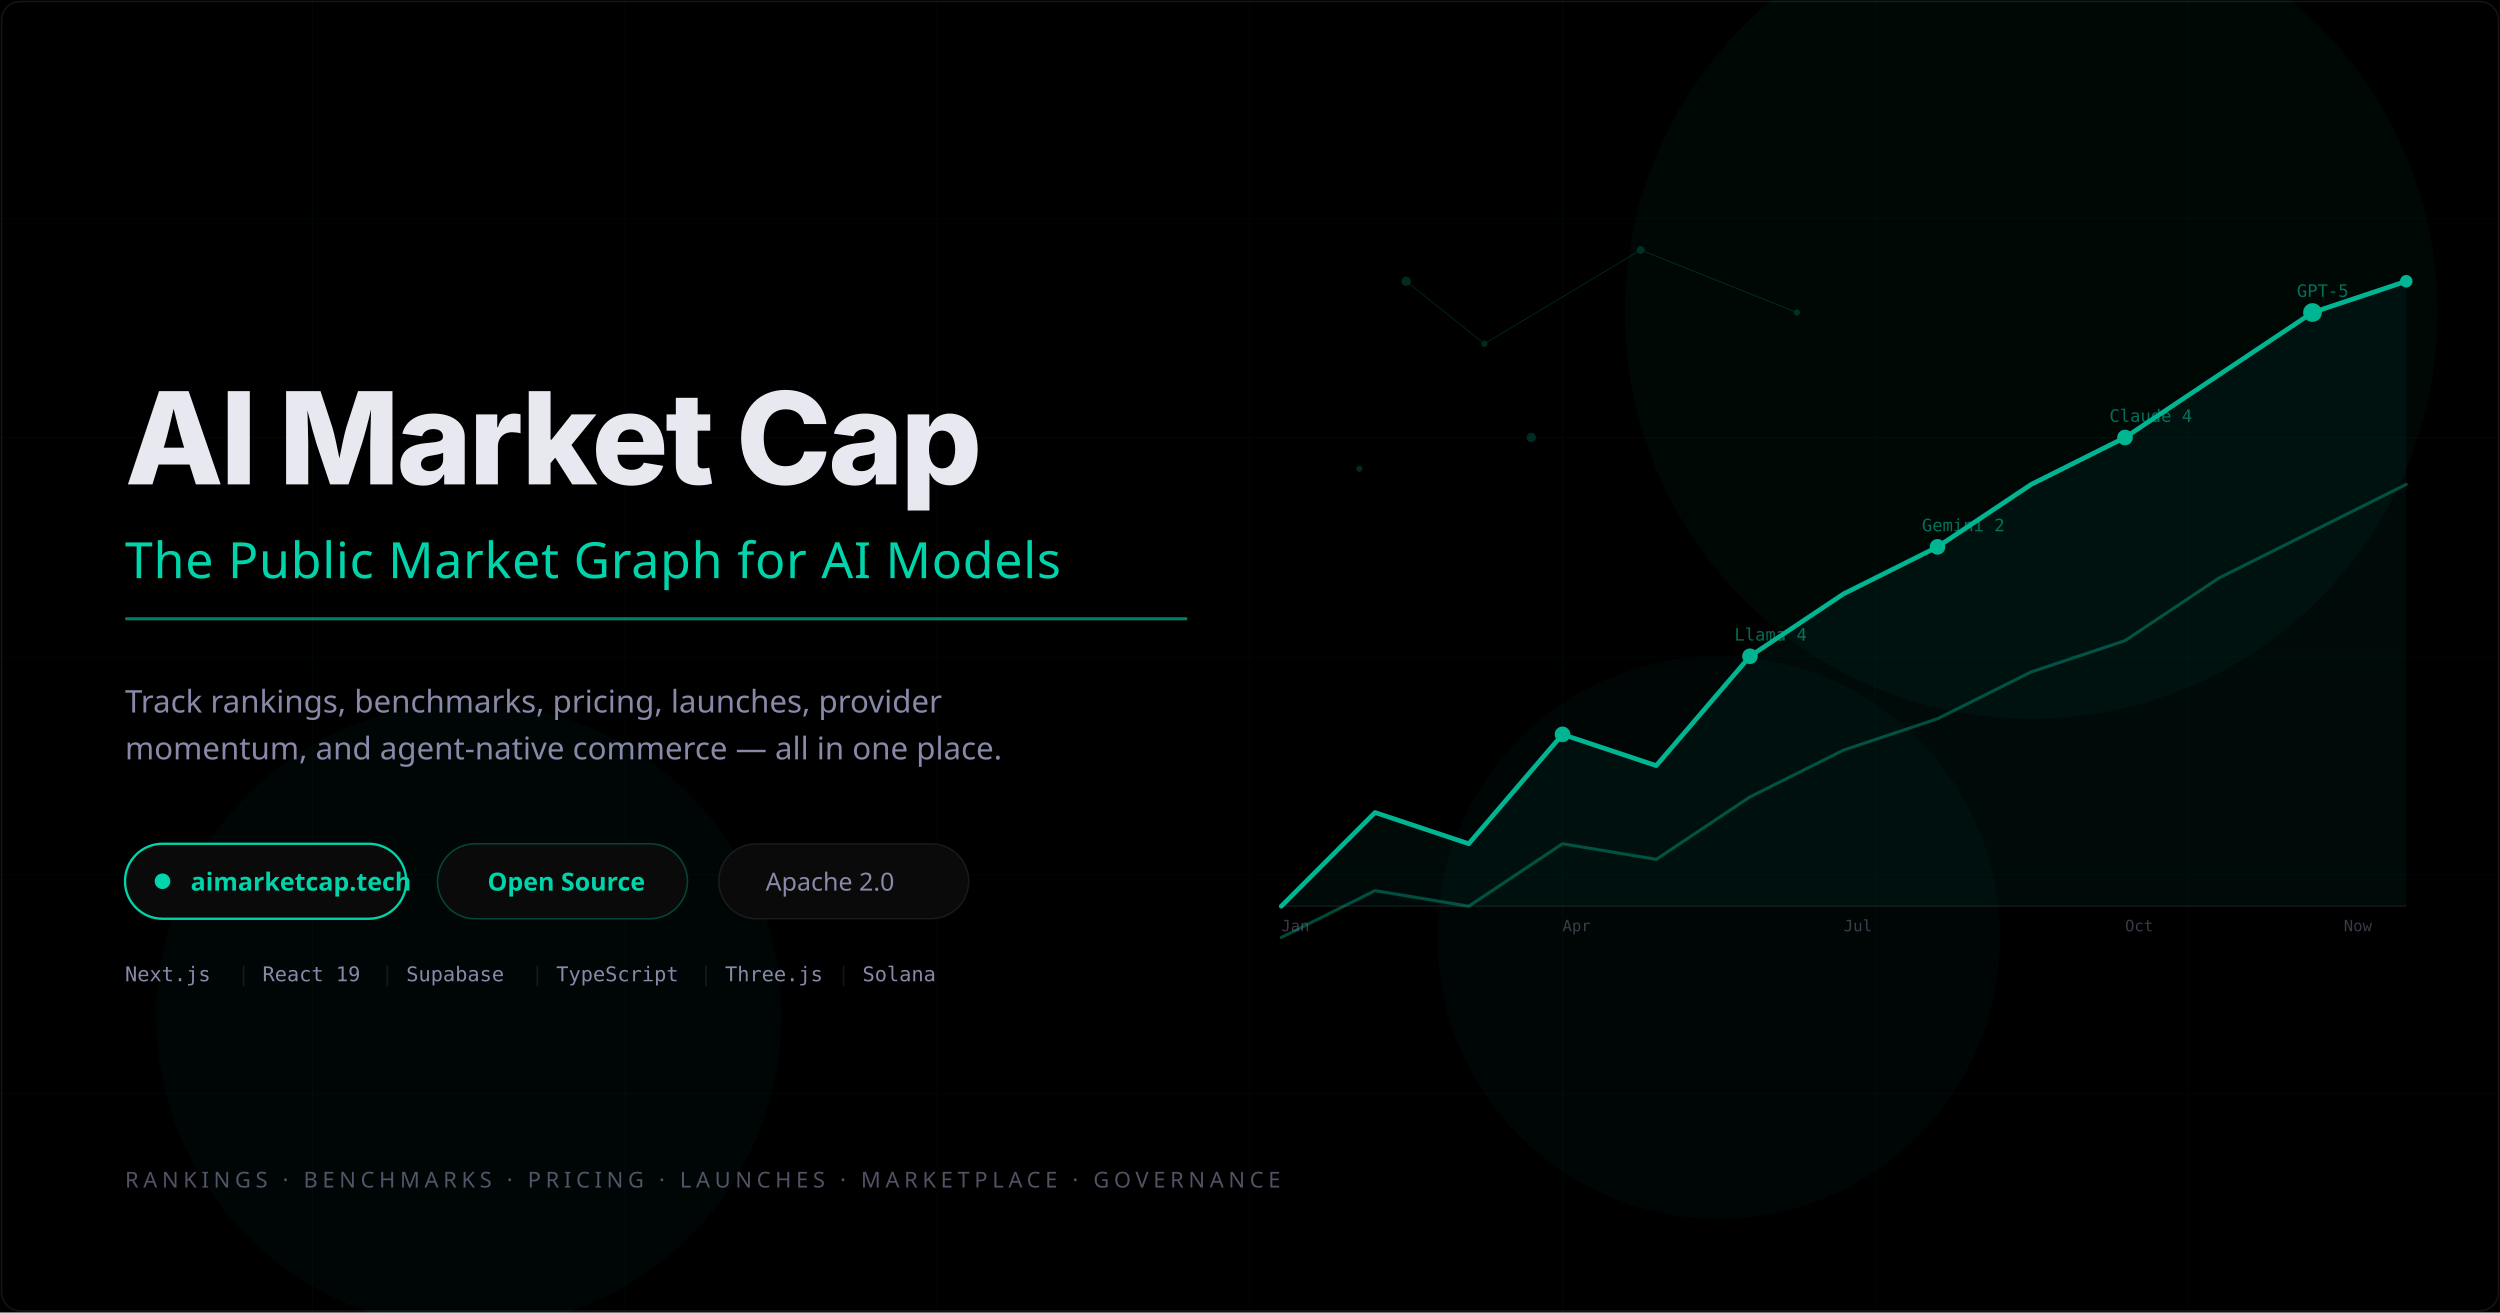
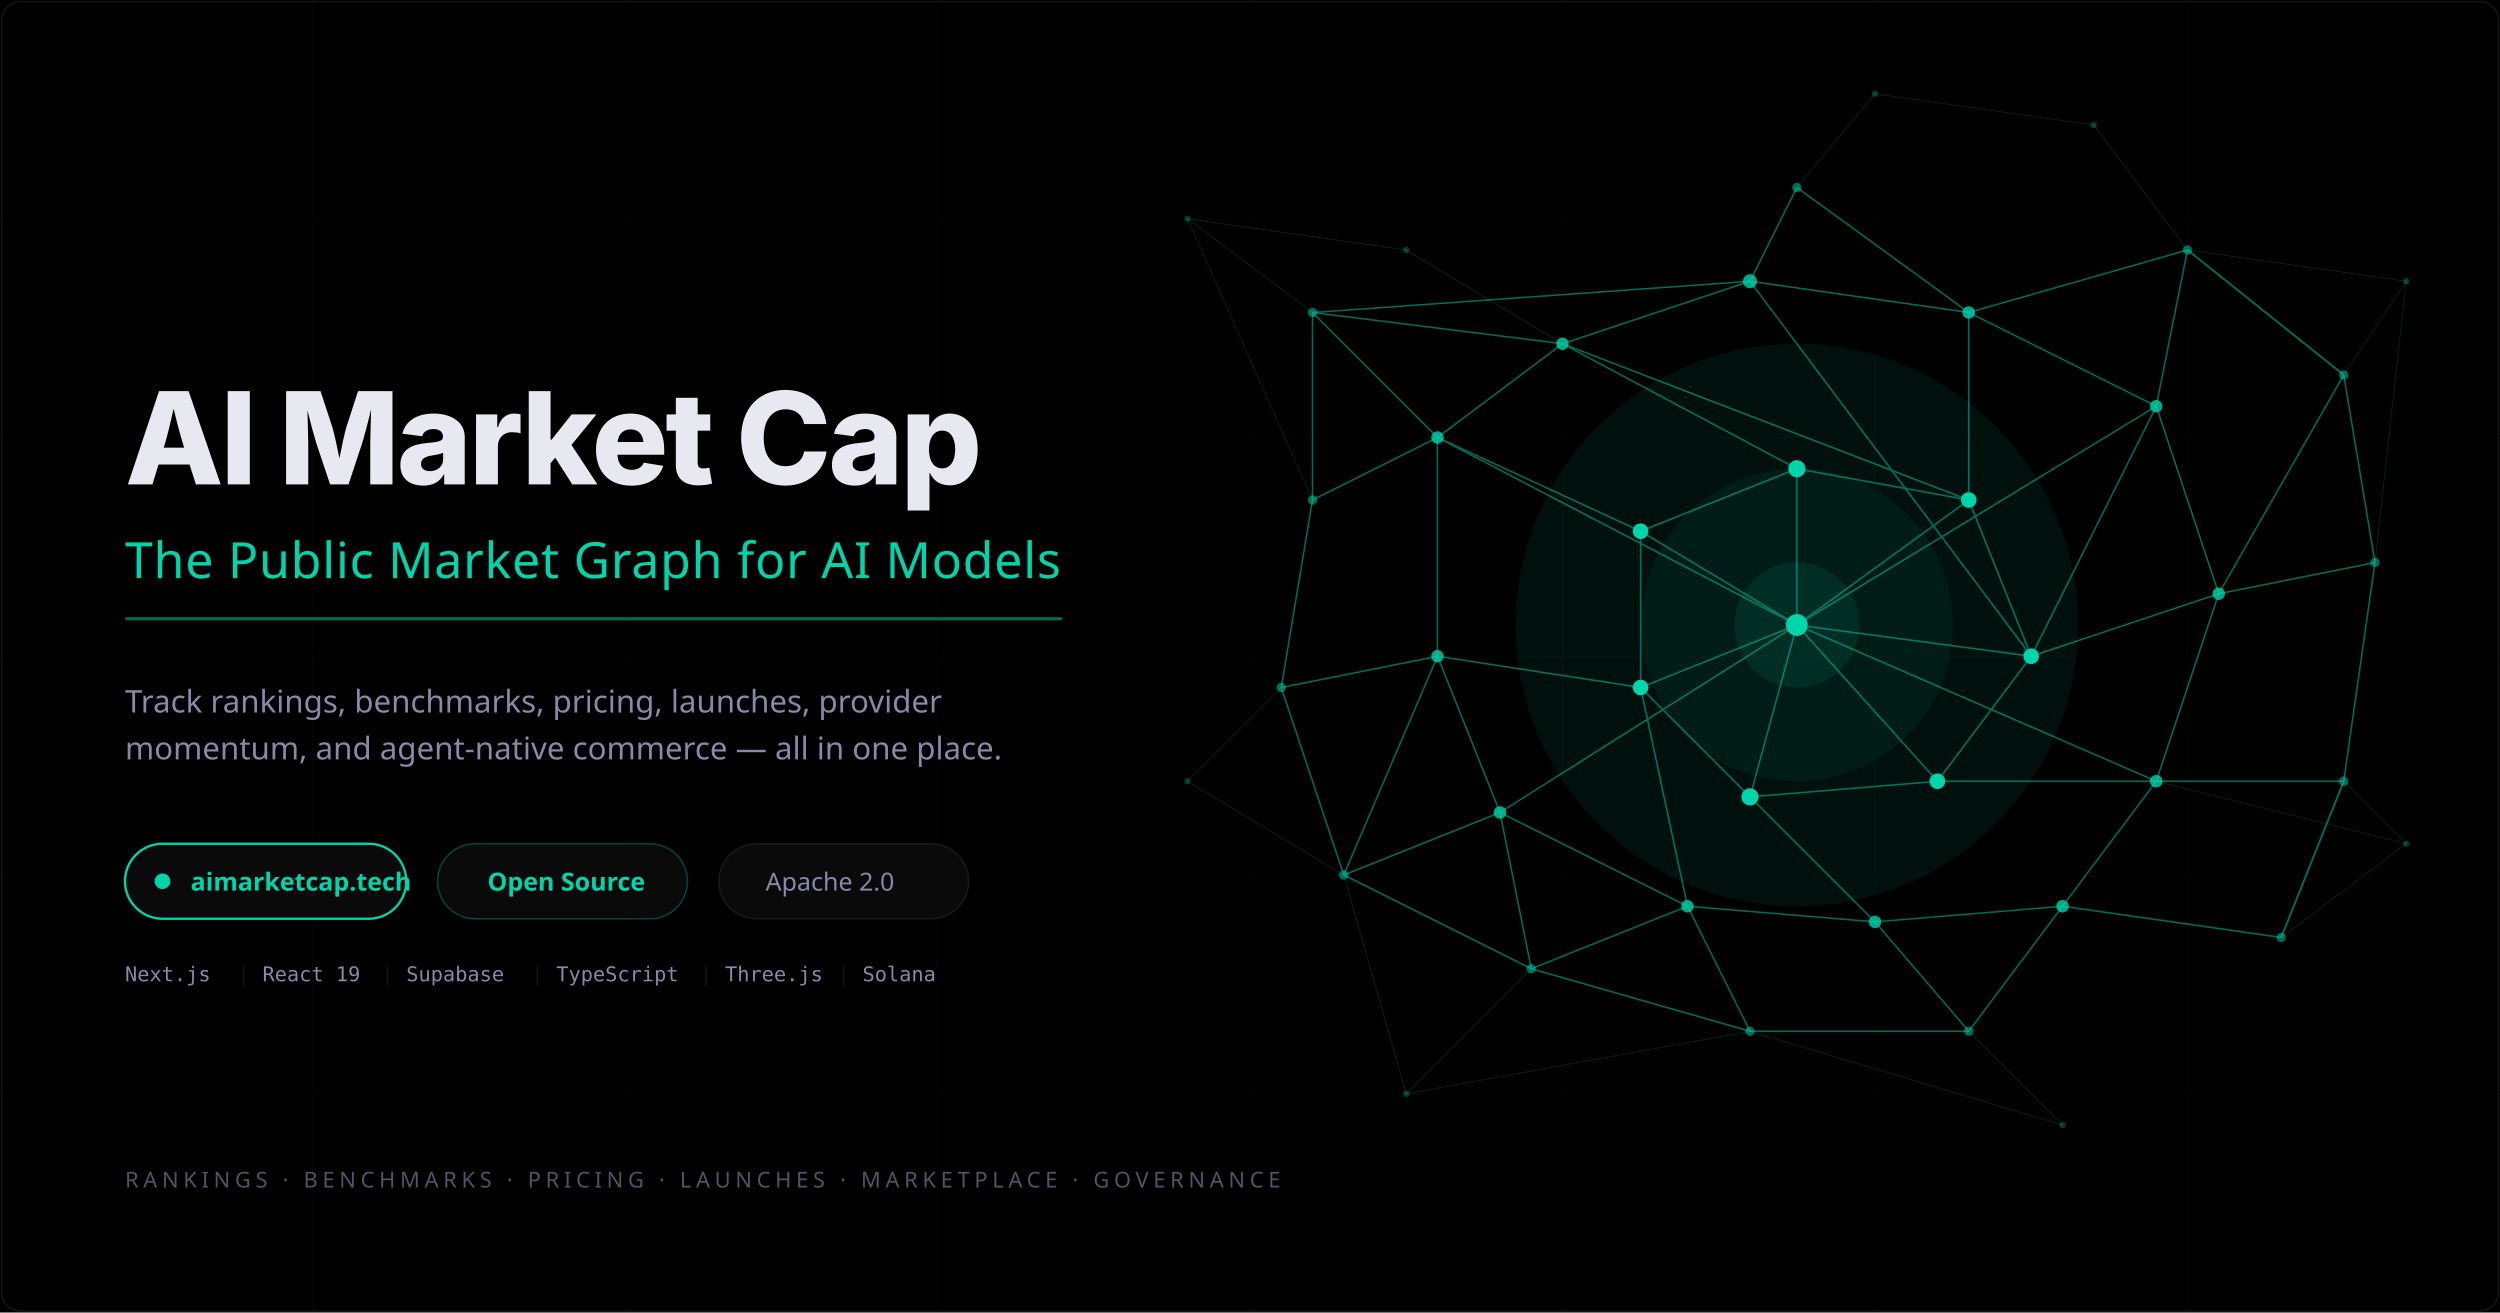
<svg xmlns="http://www.w3.org/2000/svg" width="1600" height="840" viewBox="0 0 1600 840" fill="none">
  <rect width="1600" height="840" fill="#000000" />
  <g opacity="0.04" stroke="#00d4aa" stroke-width="0.5">
    <line x1="0" y1="140" x2="1600" y2="140" />
    <line x1="0" y1="280" x2="1600" y2="280" />
    <line x1="0" y1="420" x2="1600" y2="420" />
    <line x1="0" y1="560" x2="1600" y2="560" />
    <line x1="0" y1="700" x2="1600" y2="700" />
    <line x1="200" y1="0" x2="200" y2="840" />
    <line x1="400" y1="0" x2="400" y2="840" />
    <line x1="600" y1="0" x2="600" y2="840" />
    <line x1="800" y1="0" x2="800" y2="840" />
    <line x1="1000" y1="0" x2="1000" y2="840" />
    <line x1="1200" y1="0" x2="1200" y2="840" />
    <line x1="1400" y1="0" x2="1400" y2="840" />
  </g>
-   <circle cx="1300" cy="200" r="260" fill="#00d4aa" fill-opacity="0.04" />
-   <circle cx="300" cy="650" r="200" fill="#00d4aa" fill-opacity="0.03" />
-   <circle cx="1100" cy="600" r="180" fill="#00d4aa" fill-opacity="0.03" />
-   <g opacity="0.85">
-     <path d="M820 580 L880 520 L940 540 L1000 470 L1060 490 L1120 420 L1180 380 L1240 350 L1300 310 L1360 280 L1420 240 L1480 200 L1540 180 L1540 580 Z" fill="#00d4aa" fill-opacity="0.06" />
-     <path d="M820 580 L880 520 L940 540 L1000 470 L1060 490 L1120 420 L1180 380 L1240 350 L1300 310 L1360 280 L1420 240 L1480 200 L1540 180" stroke="#00d4aa" stroke-width="3" fill="none" stroke-linecap="round" stroke-linejoin="round" />
-     <path d="M820 600 L880 570 L940 580 L1000 540 L1060 550 L1120 510 L1180 480 L1240 460 L1300 430 L1360 410 L1420 370 L1480 340 L1540 310" stroke="#00d4aa" stroke-width="2" fill="none" stroke-linecap="round" stroke-linejoin="round" opacity="0.4" />
-     <g fill="#00d4aa">
-       <circle cx="1000" cy="470" r="5" />
-       <circle cx="1120" cy="420" r="5" />
-       <circle cx="1240" cy="350" r="5" />
-       <circle cx="1360" cy="280" r="5" />
-       <circle cx="1480" cy="200" r="6" />
-       <circle cx="1540" cy="180" r="4" />
-     </g>
-     <g font-family="monospace" font-size="11" fill="#00d4aa" opacity="0.6">
-       <text x="1470" y="190">GPT-5</text>
-       <text x="1350" y="270">Claude 4</text>
-       <text x="1230" y="340">Gemini 2</text>
-       <text x="1110" y="410">Llama 4</text>
-     </g>
-     <line x1="820" y1="580" x2="1540" y2="580" stroke="#ffffff" stroke-opacity="0.08" stroke-width="1" />
-     <g font-family="monospace" font-size="10" fill="#8888a8" opacity="0.5">
-       <text x="820" y="596">Jan</text>
-       <text x="1000" y="596">Apr</text>
-       <text x="1180" y="596">Jul</text>
-       <text x="1360" y="596">Oct</text>
-       <text x="1500" y="596">Now</text>
-     </g>
-   </g>
-   <g opacity="0.2">
-     <circle cx="900" cy="180" r="3" fill="#00d4aa" />
-     <circle cx="950" cy="220" r="2" fill="#00d4aa" />
-     <circle cx="1050" cy="160" r="2.5" fill="#00d4aa" />
-     <circle cx="1150" cy="200" r="2" fill="#00d4aa" />
-     <circle cx="870" cy="300" r="2" fill="#00d4aa" />
-     <circle cx="980" cy="280" r="3" fill="#00d4aa" />
-     <line x1="900" y1="180" x2="950" y2="220" stroke="#00d4aa" stroke-width="0.5" />
-     <line x1="950" y1="220" x2="1050" y2="160" stroke="#00d4aa" stroke-width="0.5" />
-     <line x1="1050" y1="160" x2="1150" y2="200" stroke="#00d4aa" stroke-width="0.5" />
-   </g>
-   <rect x="80" y="395" width="680" height="2" fill="#00d4aa" opacity="0.6" rx="1" />
+   <circle cx="1150" cy="400" r="180" fill="#00d4aa" fill-opacity="0.08" />
+   <circle cx="1150" cy="400" r="100" fill="#00d4aa" fill-opacity="0.06" />
+   <circle cx="1150" cy="400" r="40" fill="#00d4aa" fill-opacity="0.1" />
+   <g stroke="#00d4aa" stroke-width="1" opacity="0.5">
+     <line x1="1050" y1="340" x2="1150" y2="300" />
+     <line x1="1150" y1="300" x2="1260" y2="320" />
+     <line x1="1260" y1="320" x2="1300" y2="420" />
+     <line x1="1300" y1="420" x2="1240" y2="500" />
+     <line x1="1240" y1="500" x2="1120" y2="510" />
+     <line x1="1120" y1="510" x2="1050" y2="440" />
+     <line x1="1050" y1="440" x2="1050" y2="340" />
+     <line x1="1150" y1="300" x2="1150" y2="400" />
+     <line x1="1150" y1="400" x2="1260" y2="320" />
+     <line x1="1150" y1="400" x2="1300" y2="420" />
+     <line x1="1150" y1="400" x2="1240" y2="500" />
+     <line x1="1150" y1="400" x2="1120" y2="510" />
+     <line x1="1150" y1="400" x2="1050" y2="440" />
+     <line x1="1150" y1="400" x2="1050" y2="340" />
+     <line x1="920" y1="280" x2="1050" y2="340" />
+     <line x1="920" y1="280" x2="1000" y2="220" />
+     <line x1="1000" y1="220" x2="1150" y2="300" />
+     <line x1="1000" y1="220" x2="1120" y2="180" />
+     <line x1="1120" y1="180" x2="1260" y2="200" />
+     <line x1="1260" y1="200" x2="1260" y2="320" />
+     <line x1="1260" y1="200" x2="1380" y2="260" />
+     <line x1="1380" y1="260" x2="1300" y2="420" />
+     <line x1="1380" y1="260" x2="1420" y2="380" />
+     <line x1="1420" y1="380" x2="1300" y2="420" />
+     <line x1="1420" y1="380" x2="1380" y2="500" />
+     <line x1="1380" y1="500" x2="1240" y2="500" />
+     <line x1="1380" y1="500" x2="1320" y2="580" />
+     <line x1="1320" y1="580" x2="1200" y2="590" />
+     <line x1="1200" y1="590" x2="1120" y2="510" />
+     <line x1="1200" y1="590" x2="1080" y2="580" />
+     <line x1="1080" y1="580" x2="1050" y2="440" />
+     <line x1="1080" y1="580" x2="960" y2="520" />
+     <line x1="960" y1="520" x2="920" y2="420" />
+     <line x1="920" y1="420" x2="920" y2="280" />
+     <line x1="920" y1="420" x2="1050" y2="440" />
+     <line x1="840" y1="200" x2="920" y2="280" />
+     <line x1="840" y1="200" x2="1000" y2="220" />
+     <line x1="1120" y1="180" x2="1150" y2="120" />
+     <line x1="1150" y1="120" x2="1260" y2="200" />
+     <line x1="1260" y1="200" x2="1400" y2="160" />
+     <line x1="1400" y1="160" x2="1380" y2="260" />
+     <line x1="1400" y1="160" x2="1500" y2="240" />
+     <line x1="1500" y1="240" x2="1420" y2="380" />
+     <line x1="1500" y1="240" x2="1520" y2="360" />
+     <line x1="1520" y1="360" x2="1420" y2="380" />
+     <line x1="1520" y1="360" x2="1500" y2="500" />
+     <line x1="1500" y1="500" x2="1380" y2="500" />
+     <line x1="1500" y1="500" x2="1460" y2="600" />
+     <line x1="1460" y1="600" x2="1320" y2="580" />
+     <line x1="1320" y1="580" x2="1260" y2="660" />
+     <line x1="1260" y1="660" x2="1200" y2="590" />
+     <line x1="1260" y1="660" x2="1120" y2="660" />
+     <line x1="1120" y1="660" x2="1080" y2="580" />
+     <line x1="1120" y1="660" x2="980" y2="620" />
+     <line x1="980" y1="620" x2="960" y2="520" />
+     <line x1="980" y1="620" x2="860" y2="560" />
+     <line x1="860" y1="560" x2="920" y2="420" />
+     <line x1="860" y1="560" x2="820" y2="440" />
+     <line x1="820" y1="440" x2="840" y2="320" />
+     <line x1="840" y1="320" x2="920" y2="280" />
+     <line x1="840" y1="320" x2="840" y2="200" />
+     <line x1="1000" y1="220" x2="1260" y2="320" />
+     <line x1="1120" y1="180" x2="1300" y2="420" />
+     <line x1="920" y1="280" x2="1150" y2="400" />
+     <line x1="1380" y1="260" x2="1150" y2="400" />
+     <line x1="960" y1="520" x2="1150" y2="400" />
+     <line x1="1380" y1="500" x2="1150" y2="400" />
+     <line x1="840" y1="200" x2="1120" y2="180" />
+     <line x1="1400" y1="160" x2="1500" y2="240" />
+     <line x1="1460" y1="600" x2="1500" y2="500" />
+     <line x1="980" y1="620" x2="1080" y2="580" />
+     <line x1="860" y1="560" x2="960" y2="520" />
+     <line x1="820" y1="440" x2="920" y2="420" />
+   </g>
+   <g stroke="#00d4aa" stroke-width="0.5" opacity="0.2">
+     <line x1="760" y1="140" x2="840" y2="200" />
+     <line x1="760" y1="140" x2="900" y2="160" />
+     <line x1="900" y1="160" x2="1000" y2="220" />
+     <line x1="1150" y1="120" x2="1200" y2="60" />
+     <line x1="1200" y1="60" x2="1340" y2="80" />
+     <line x1="1340" y1="80" x2="1400" y2="160" />
+     <line x1="1540" y1="180" x2="1500" y2="240" />
+     <line x1="1540" y1="180" x2="1520" y2="360" />
+     <line x1="1540" y1="540" x2="1500" y2="500" />
+     <line x1="1540" y1="540" x2="1460" y2="600" />
+     <line x1="1320" y1="720" x2="1260" y2="660" />
+     <line x1="1320" y1="720" x2="1120" y2="660" />
+     <line x1="900" y1="700" x2="980" y2="620" />
+     <line x1="900" y1="700" x2="860" y2="560" />
+     <line x1="760" y1="500" x2="820" y2="440" />
+     <line x1="760" y1="500" x2="860" y2="560" />
+     <line x1="760" y1="140" x2="840" y2="320" />
+     <line x1="1540" y1="180" x2="1400" y2="160" />
+     <line x1="1540" y1="540" x2="1380" y2="500" />
+     <line x1="900" y1="700" x2="1120" y2="660" />
+   </g>
+   <g fill="#00d4aa">
+     <circle cx="1150" cy="400" r="7" />
+     <circle cx="1150" cy="300" r="5.5" />
+     <circle cx="1260" cy="320" r="5" />
+     <circle cx="1300" cy="420" r="5" />
+     <circle cx="1240" cy="500" r="5" />
+     <circle cx="1120" cy="510" r="5.5" />
+     <circle cx="1050" cy="440" r="5" />
+     <circle cx="1050" cy="340" r="5" />
+   </g>
+   <g fill="#00d4aa" opacity="0.8">
+     <circle cx="920" cy="280" r="4" />
+     <circle cx="1000" cy="220" r="4" />
+     <circle cx="1120" cy="180" r="4.5" />
+     <circle cx="1260" cy="200" r="4" />
+     <circle cx="1380" cy="260" r="4" />
+     <circle cx="1420" cy="380" r="4" />
+     <circle cx="1380" cy="500" r="4" />
+     <circle cx="1320" cy="580" r="4" />
+     <circle cx="1200" cy="590" r="4" />
+     <circle cx="1080" cy="580" r="4" />
+     <circle cx="960" cy="520" r="4" />
+     <circle cx="920" cy="420" r="4" />
+   </g>
+   <g fill="#00d4aa" opacity="0.5">
+     <circle cx="840" cy="200" r="3" />
+     <circle cx="1150" cy="120" r="3" />
+     <circle cx="1400" cy="160" r="3" />
+     <circle cx="1500" cy="240" r="3" />
+     <circle cx="1520" cy="360" r="3" />
+     <circle cx="1500" cy="500" r="3" />
+     <circle cx="1460" cy="600" r="3" />
+     <circle cx="1260" cy="660" r="3" />
+     <circle cx="1120" cy="660" r="3" />
+     <circle cx="980" cy="620" r="3" />
+     <circle cx="860" cy="560" r="3" />
+     <circle cx="820" cy="440" r="3" />
+     <circle cx="840" cy="320" r="3" />
+   </g>
+   <g fill="#00d4aa" opacity="0.3">
+     <circle cx="760" cy="140" r="2" />
+     <circle cx="900" cy="160" r="2" />
+     <circle cx="1200" cy="60" r="2" />
+     <circle cx="1340" cy="80" r="2" />
+     <circle cx="1540" cy="180" r="2" />
+     <circle cx="1540" cy="540" r="2" />
+     <circle cx="1320" cy="720" r="2" />
+     <circle cx="900" cy="700" r="2" />
+     <circle cx="760" cy="500" r="2" />
+   </g>
+   <rect x="80" y="395" width="600" height="2" fill="#00d4aa" opacity="0.5" rx="1" />
  <text x="80" y="310" fill="#e8e8f0" font-family="system-ui, -apple-system, sans-serif" font-size="82" font-weight="800" letter-spacing="-2">
    AI Market Cap
  </text>
  <text x="80" y="370" fill="#00d4aa" font-family="system-ui, sans-serif" font-size="32" font-weight="500" letter-spacing="0.5">
    The Public Market Graph for AI Models
  </text>
  <text fill="#8888a8" font-family="system-ui, sans-serif" font-size="20" font-weight="400">
    <tspan x="80" dy="456">Track rankings, benchmarks, pricing, launches, provider</tspan>
    <tspan x="80" dy="30">momentum, and agent-native commerce — all in one place.</tspan>
  </text>
  <g transform="translate(80, 540)">
    <rect width="180" height="48" rx="24" fill="#0a0a0a" stroke="#00d4aa" stroke-width="1.5" />
    <circle cx="24" cy="24" r="5" fill="#00d4aa" />
    <text x="42" y="30" fill="#00d4aa" font-family="system-ui, sans-serif" font-size="16" font-weight="600">aimarketcap.tech</text>
    <rect x="200" y="0" width="160" height="48" rx="24" fill="#0a0a0a" stroke="#00d4aa" stroke-width="1" stroke-opacity="0.3" />
    <text x="232" y="30" fill="#00d4aa" font-family="system-ui, sans-serif" font-size="16" font-weight="600">Open Source</text>
    <rect x="380" y="0" width="160" height="48" rx="24" fill="#0a0a0a" stroke="#ffffff" stroke-width="1" stroke-opacity="0.08" />
    <text x="410" y="30" fill="#8888a8" font-family="system-ui, sans-serif" font-size="16" font-weight="500">Apache 2.0</text>
  </g>
  <g transform="translate(80, 628)" font-family="monospace" font-size="13" fill="#8888a8">
    <text>Next.js</text>
    <text x="72" fill="#ffffff" fill-opacity="0.08">|</text>
    <text x="88">React 19</text>
    <text x="164" fill="#ffffff" fill-opacity="0.08">|</text>
    <text x="180">Supabase</text>
    <text x="260" fill="#ffffff" fill-opacity="0.08">|</text>
    <text x="276">TypeScript</text>
    <text x="368" fill="#ffffff" fill-opacity="0.08">|</text>
    <text x="384">Three.js</text>
    <text x="456" fill="#ffffff" fill-opacity="0.08">|</text>
    <text x="472">Solana</text>
  </g>
  <text x="80" y="760" fill="#8888a8" font-family="system-ui, sans-serif" font-size="14" font-weight="400" letter-spacing="3" opacity="0.6">
    RANKINGS  ·  BENCHMARKS  ·  PRICING  ·  LAUNCHES  ·  MARKETPLACE  ·  GOVERNANCE
  </text>
  <rect x="1" y="1" width="1598" height="838" rx="12" stroke="#ffffff" stroke-opacity="0.08" stroke-width="1" fill="none" />
</svg>
